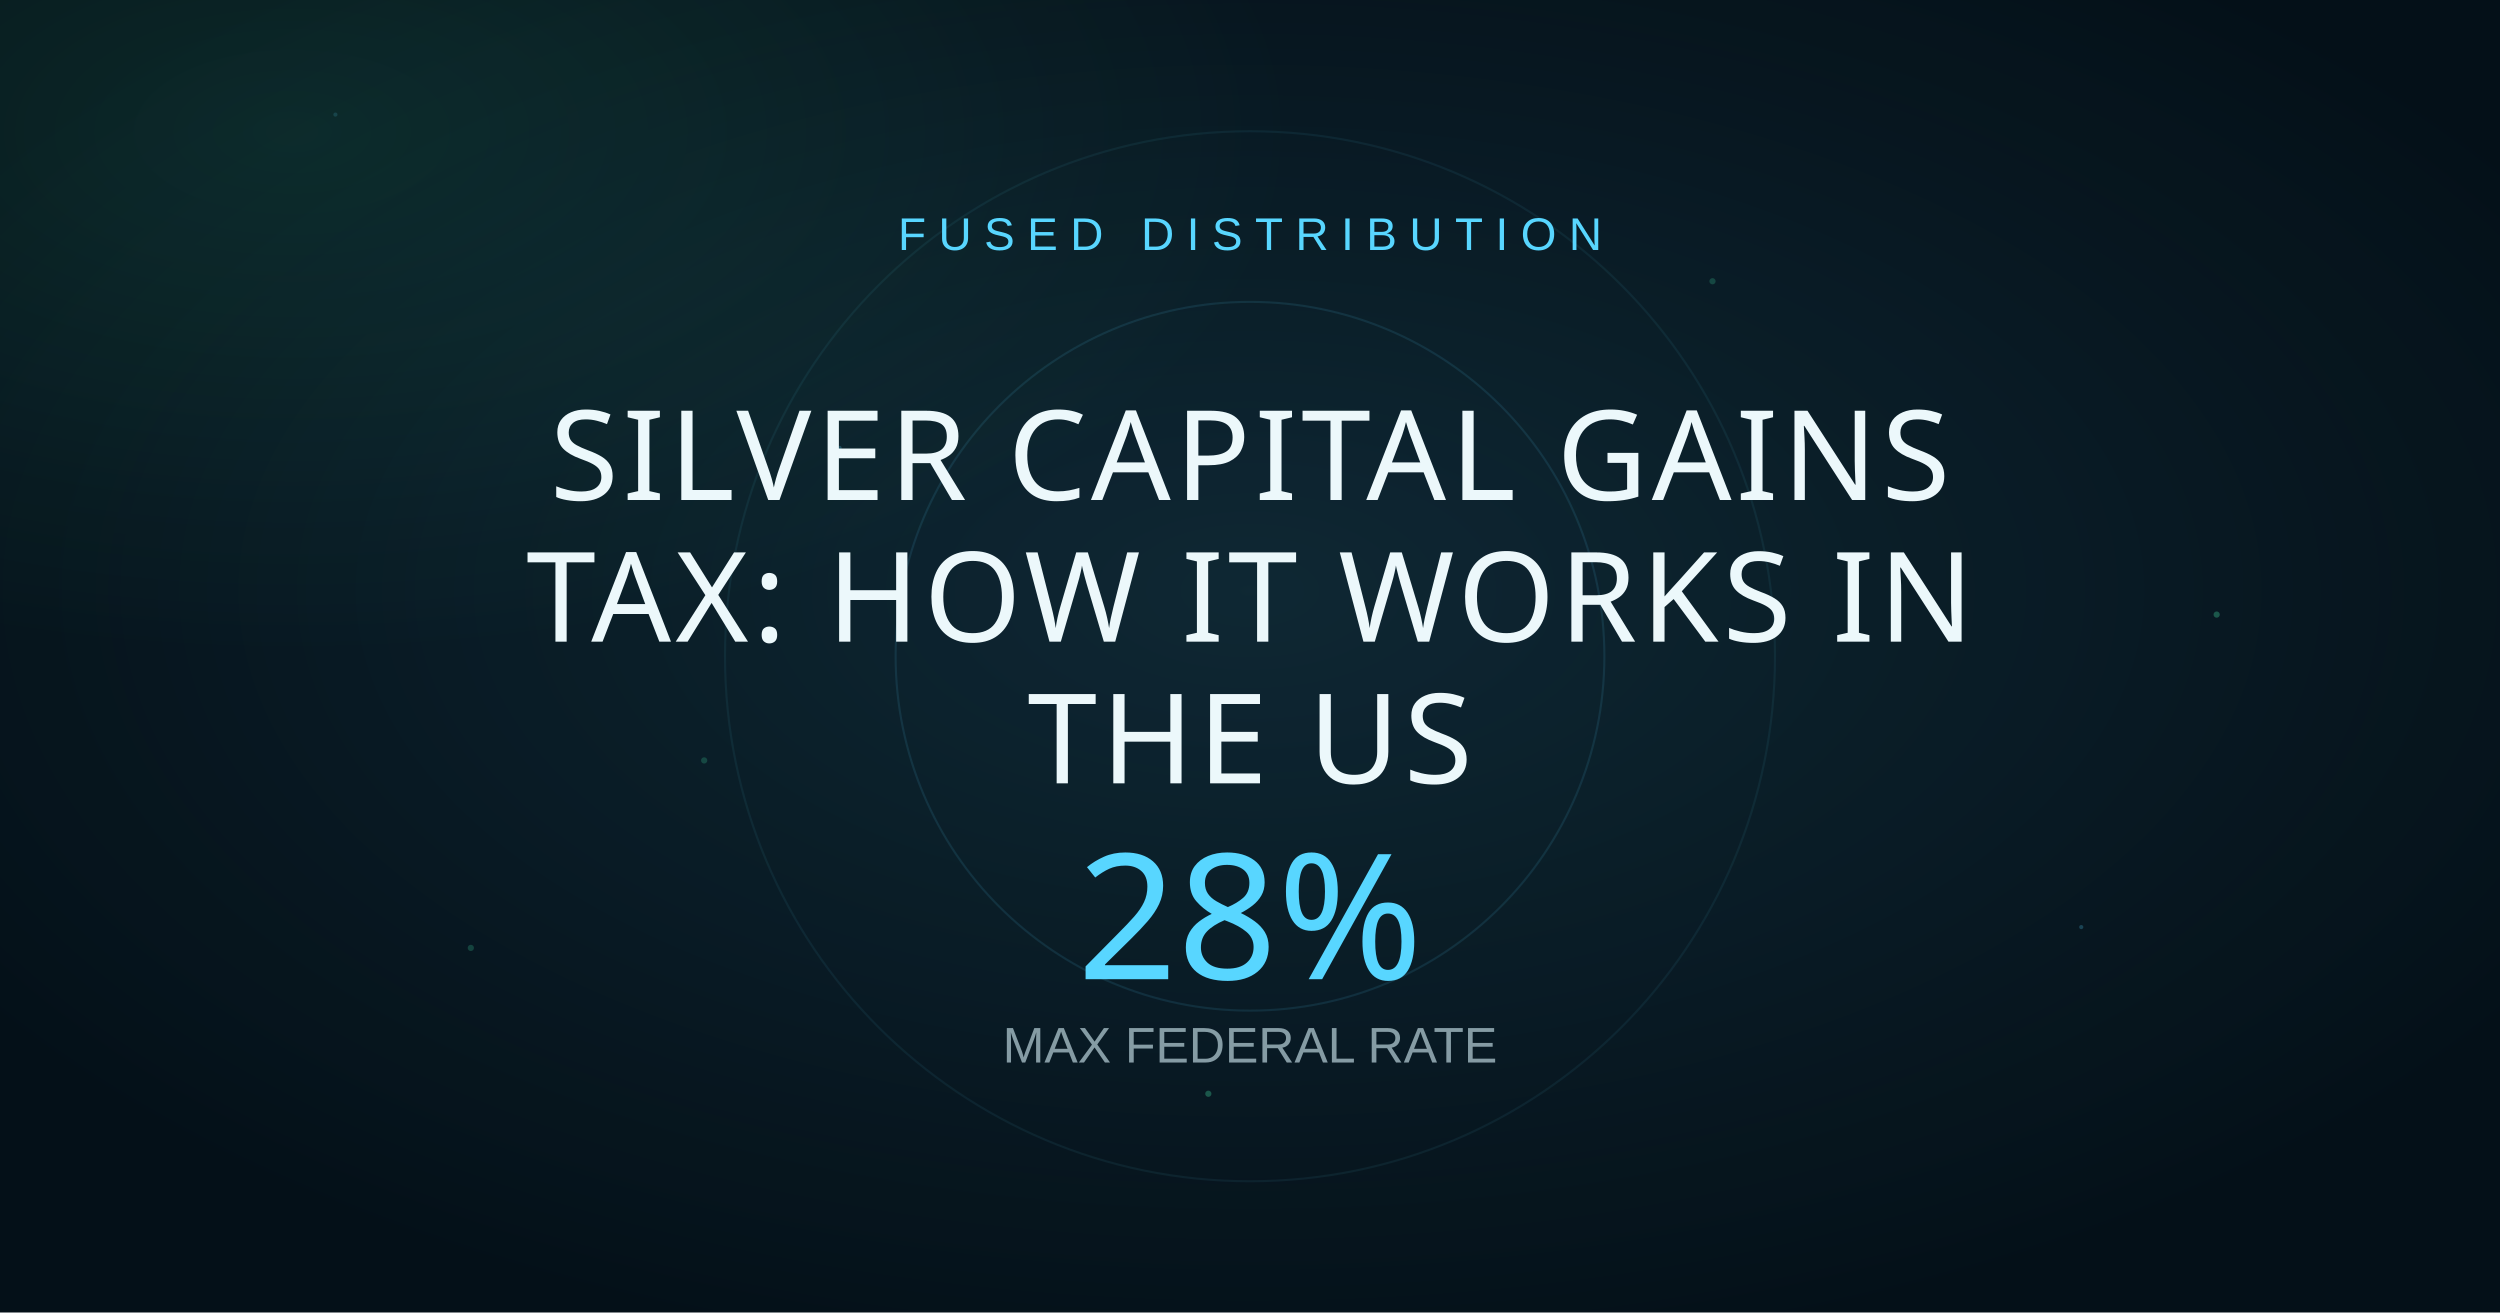
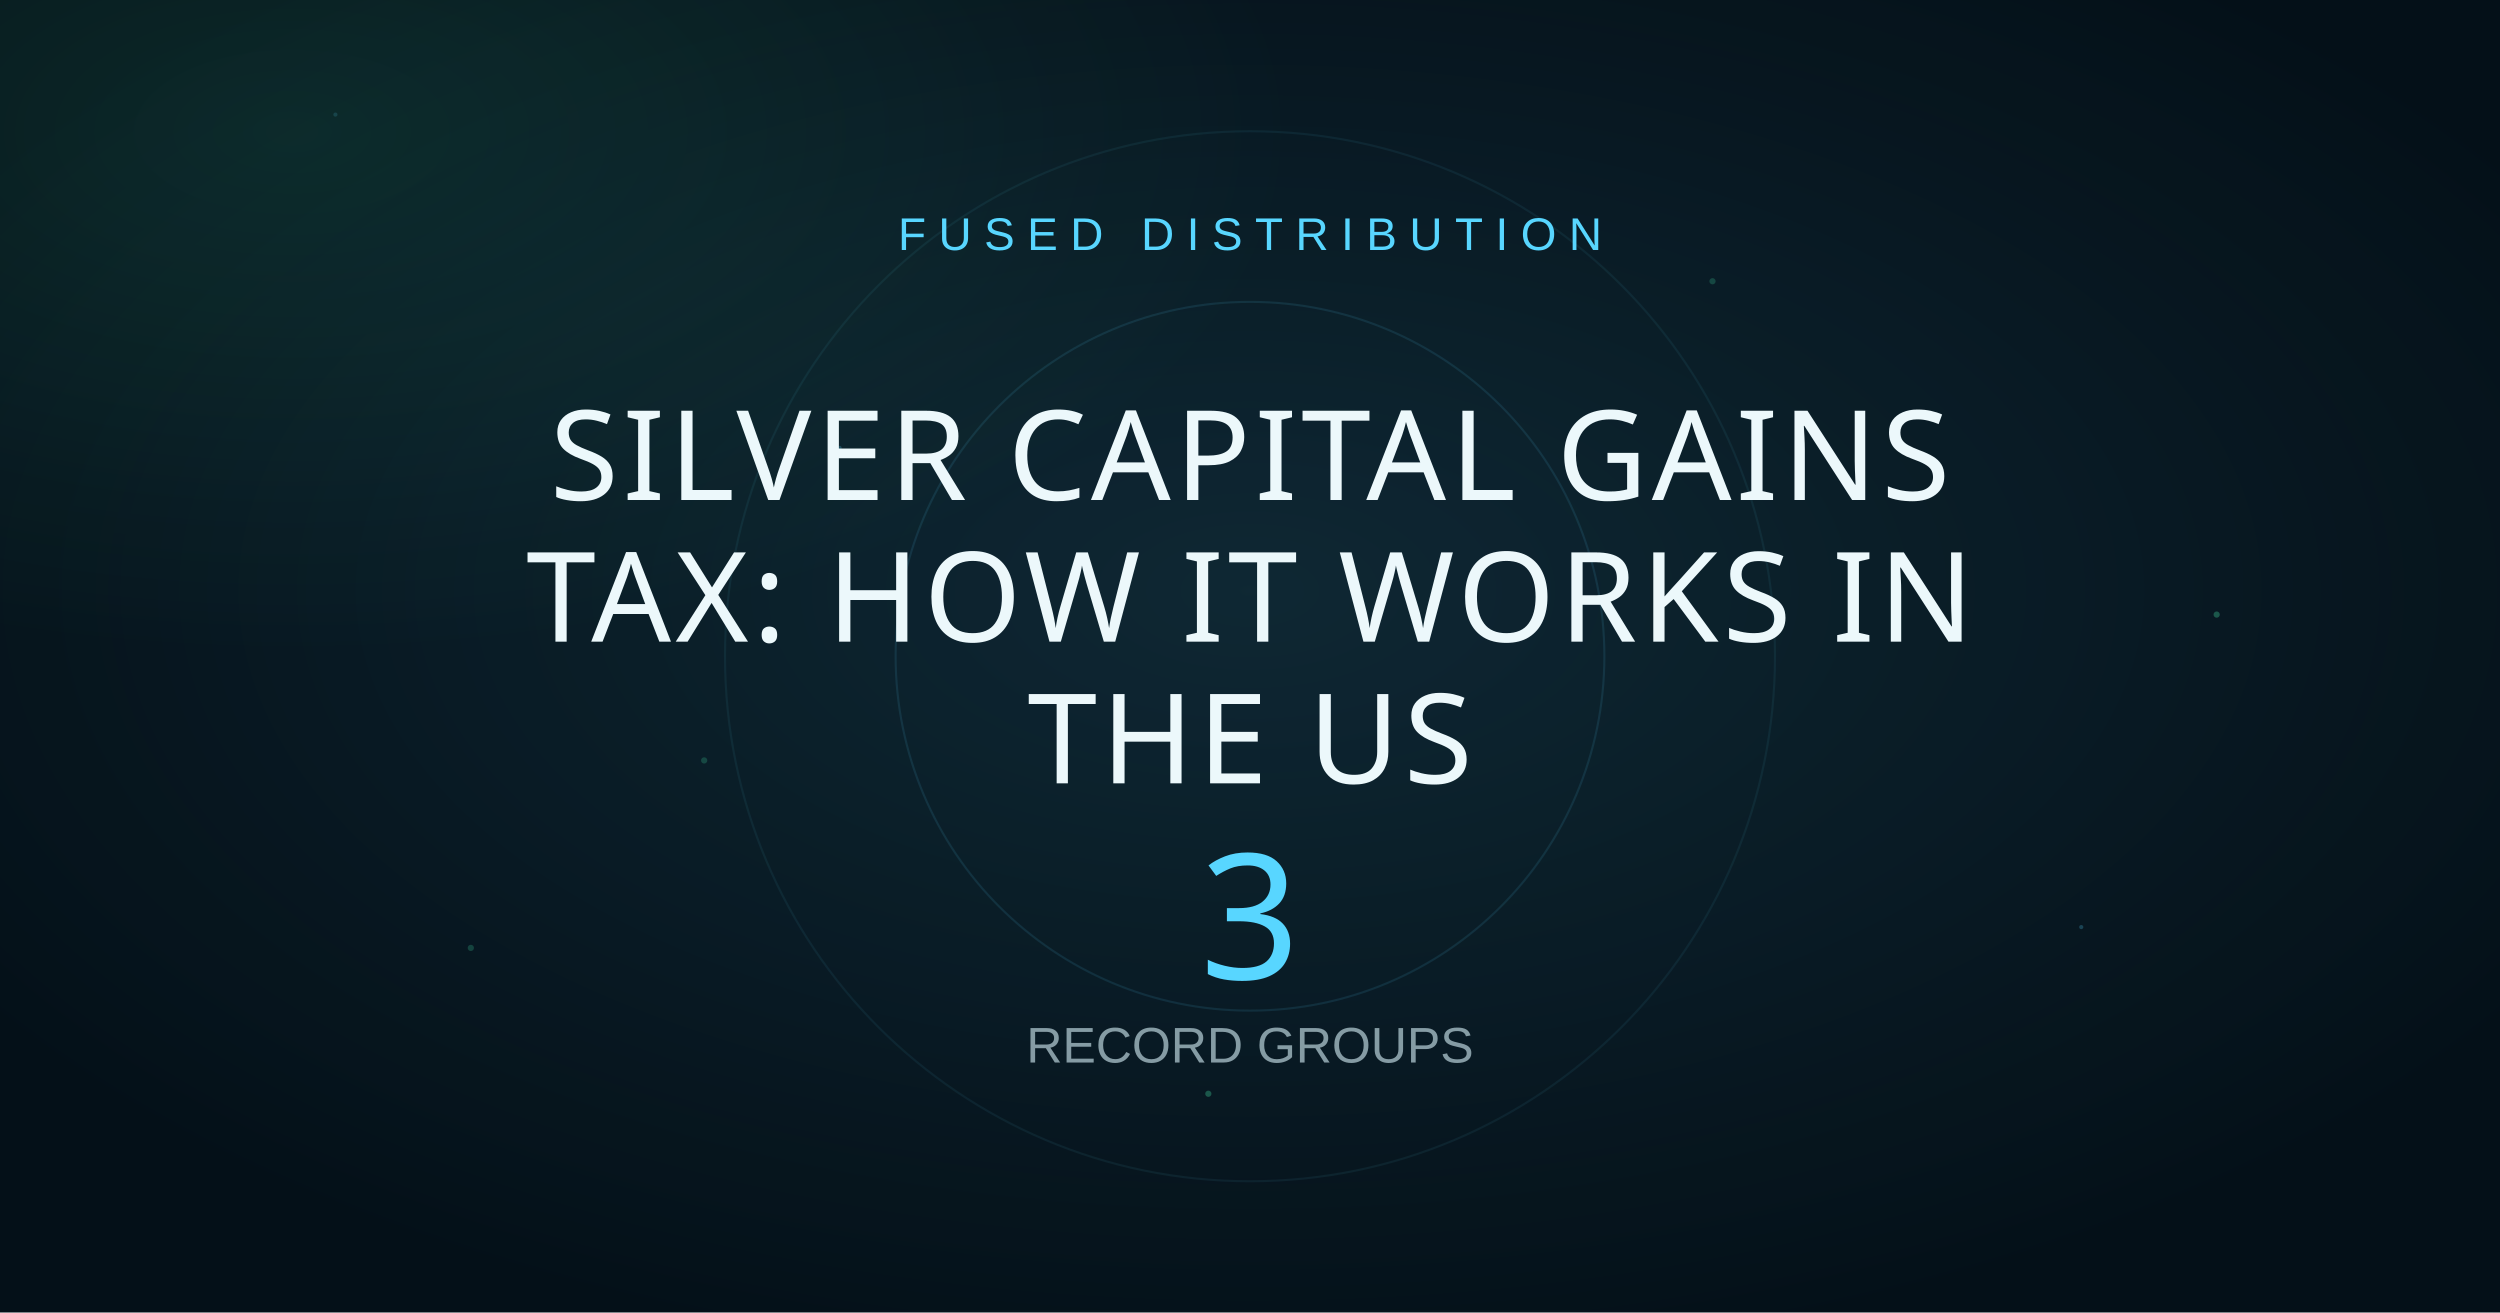
<svg xmlns="http://www.w3.org/2000/svg" width="1200" height="630" viewBox="0 0 1200 630">
  <rect width="1200" height="630" fill="#041018" />
  <radialGradient id="g1" cx="50%" cy="45%" r="60%">
    <stop offset="0%" stop-color="#58d6ff" stop-opacity="0.12" />
    <stop offset="100%" stop-color="#58d6ff" stop-opacity="0" />
  </radialGradient>
  <radialGradient id="g2" cx="12%" cy="10%" r="40%">
    <stop offset="0%" stop-color="#4dffb8" stop-opacity="0.10" />
    <stop offset="100%" stop-color="#4dffb8" stop-opacity="0" />
  </radialGradient>
  <rect width="1200" height="630" fill="url(#g1)" />
  <rect width="1200" height="630" fill="url(#g2)" />
  <circle cx="600" cy="315" r="252" fill="none" stroke="#58d6ff" stroke-opacity="0.07" />
  <circle cx="600" cy="315" r="170.1" fill="none" stroke="#58d6ff" stroke-opacity="0.11" />
  <circle cx="757" cy="285" r="1" fill="#58d6ff" opacity="0.15" />
  <circle cx="338" cy="365" r="1.5" fill="#4dffb8" opacity="0.19" />
  <circle cx="999" cy="445" r="1" fill="#58d6ff" opacity="0.23" />
  <circle cx="580" cy="525" r="1.5" fill="#4dffb8" opacity="0.27" />
  <circle cx="161" cy="55" r="1" fill="#58d6ff" opacity="0.15" />
  <circle cx="822" cy="135" r="1.5" fill="#4dffb8" opacity="0.19" />
  <circle cx="403" cy="215" r="1" fill="#58d6ff" opacity="0.23" />
  <circle cx="1064" cy="295" r="1.5" fill="#4dffb8" opacity="0.27" />
  <circle cx="645" cy="375" r="1" fill="#58d6ff" opacity="0.15" />
  <circle cx="226" cy="455" r="1.5" fill="#4dffb8" opacity="0.19" />
  <text x="600" y="120" font-family="Arial, sans-serif" font-size="22" fill="#58d6ff" text-anchor="middle" letter-spacing="6">FUSED DISTRIBUTION</text>
  <text x="600" y="240" font-family="Impact, Haettenschweiler, sans-serif" font-size="60" fill="#ecf8fb" text-anchor="middle" letter-spacing="2">SILVER CAPITAL GAINS</text>
  <text x="600" y="308" font-family="Impact, Haettenschweiler, sans-serif" font-size="60" fill="#ecf8fb" text-anchor="middle" letter-spacing="2">TAX: HOW IT WORKS IN</text>
  <text x="600" y="376" font-family="Impact, Haettenschweiler, sans-serif" font-size="60" fill="#ecf8fb" text-anchor="middle" letter-spacing="2">THE US</text>
-   <text x="600" y="470" font-family="Impact, sans-serif" font-size="84" fill="#58d6ff" text-anchor="middle">28%</text>
-   <text x="600" y="510" font-family="Arial, sans-serif" font-size="24" fill="rgba(175,198,207,0.75)" text-anchor="middle">MAX FEDERAL RATE</text>
+   <text x="600" y="470" font-family="Impact, sans-serif" font-size="84" fill="#58d6ff" text-anchor="middle">3</text>
+   <text x="600" y="510" font-family="Arial, sans-serif" font-size="24" fill="rgba(175,198,207,0.75)" text-anchor="middle">RECORD GROUPS</text>
</svg>
